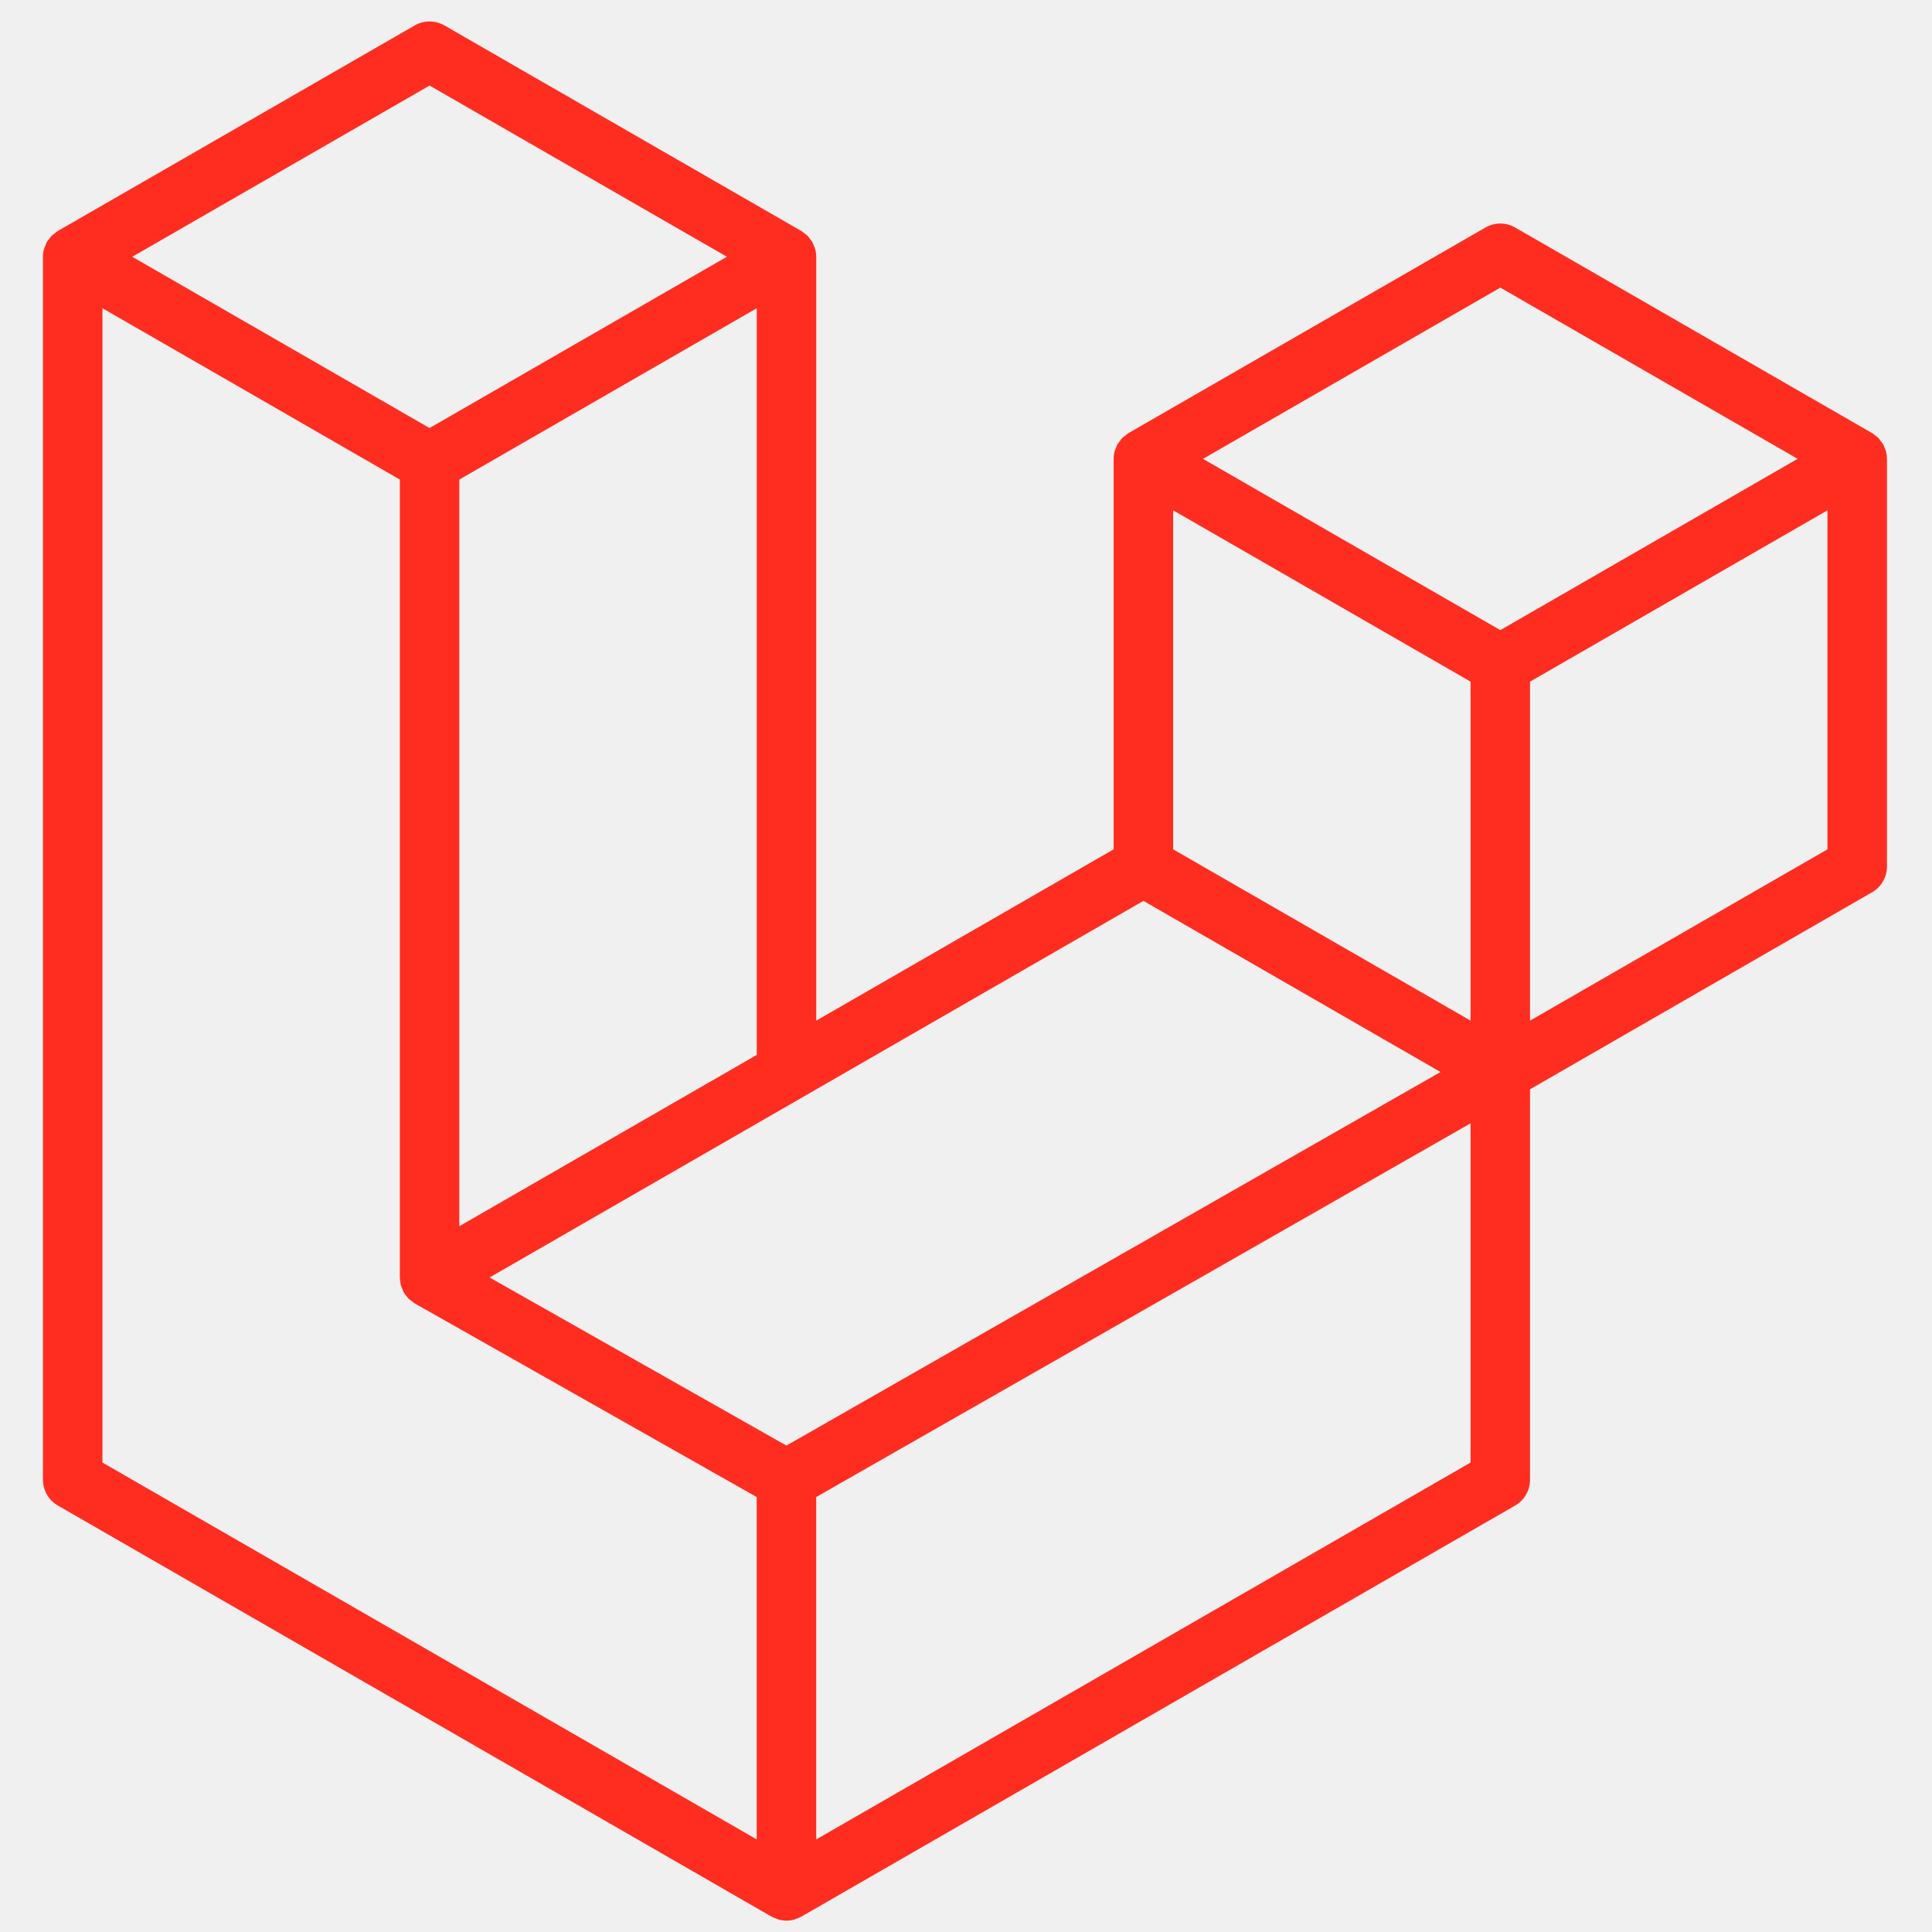
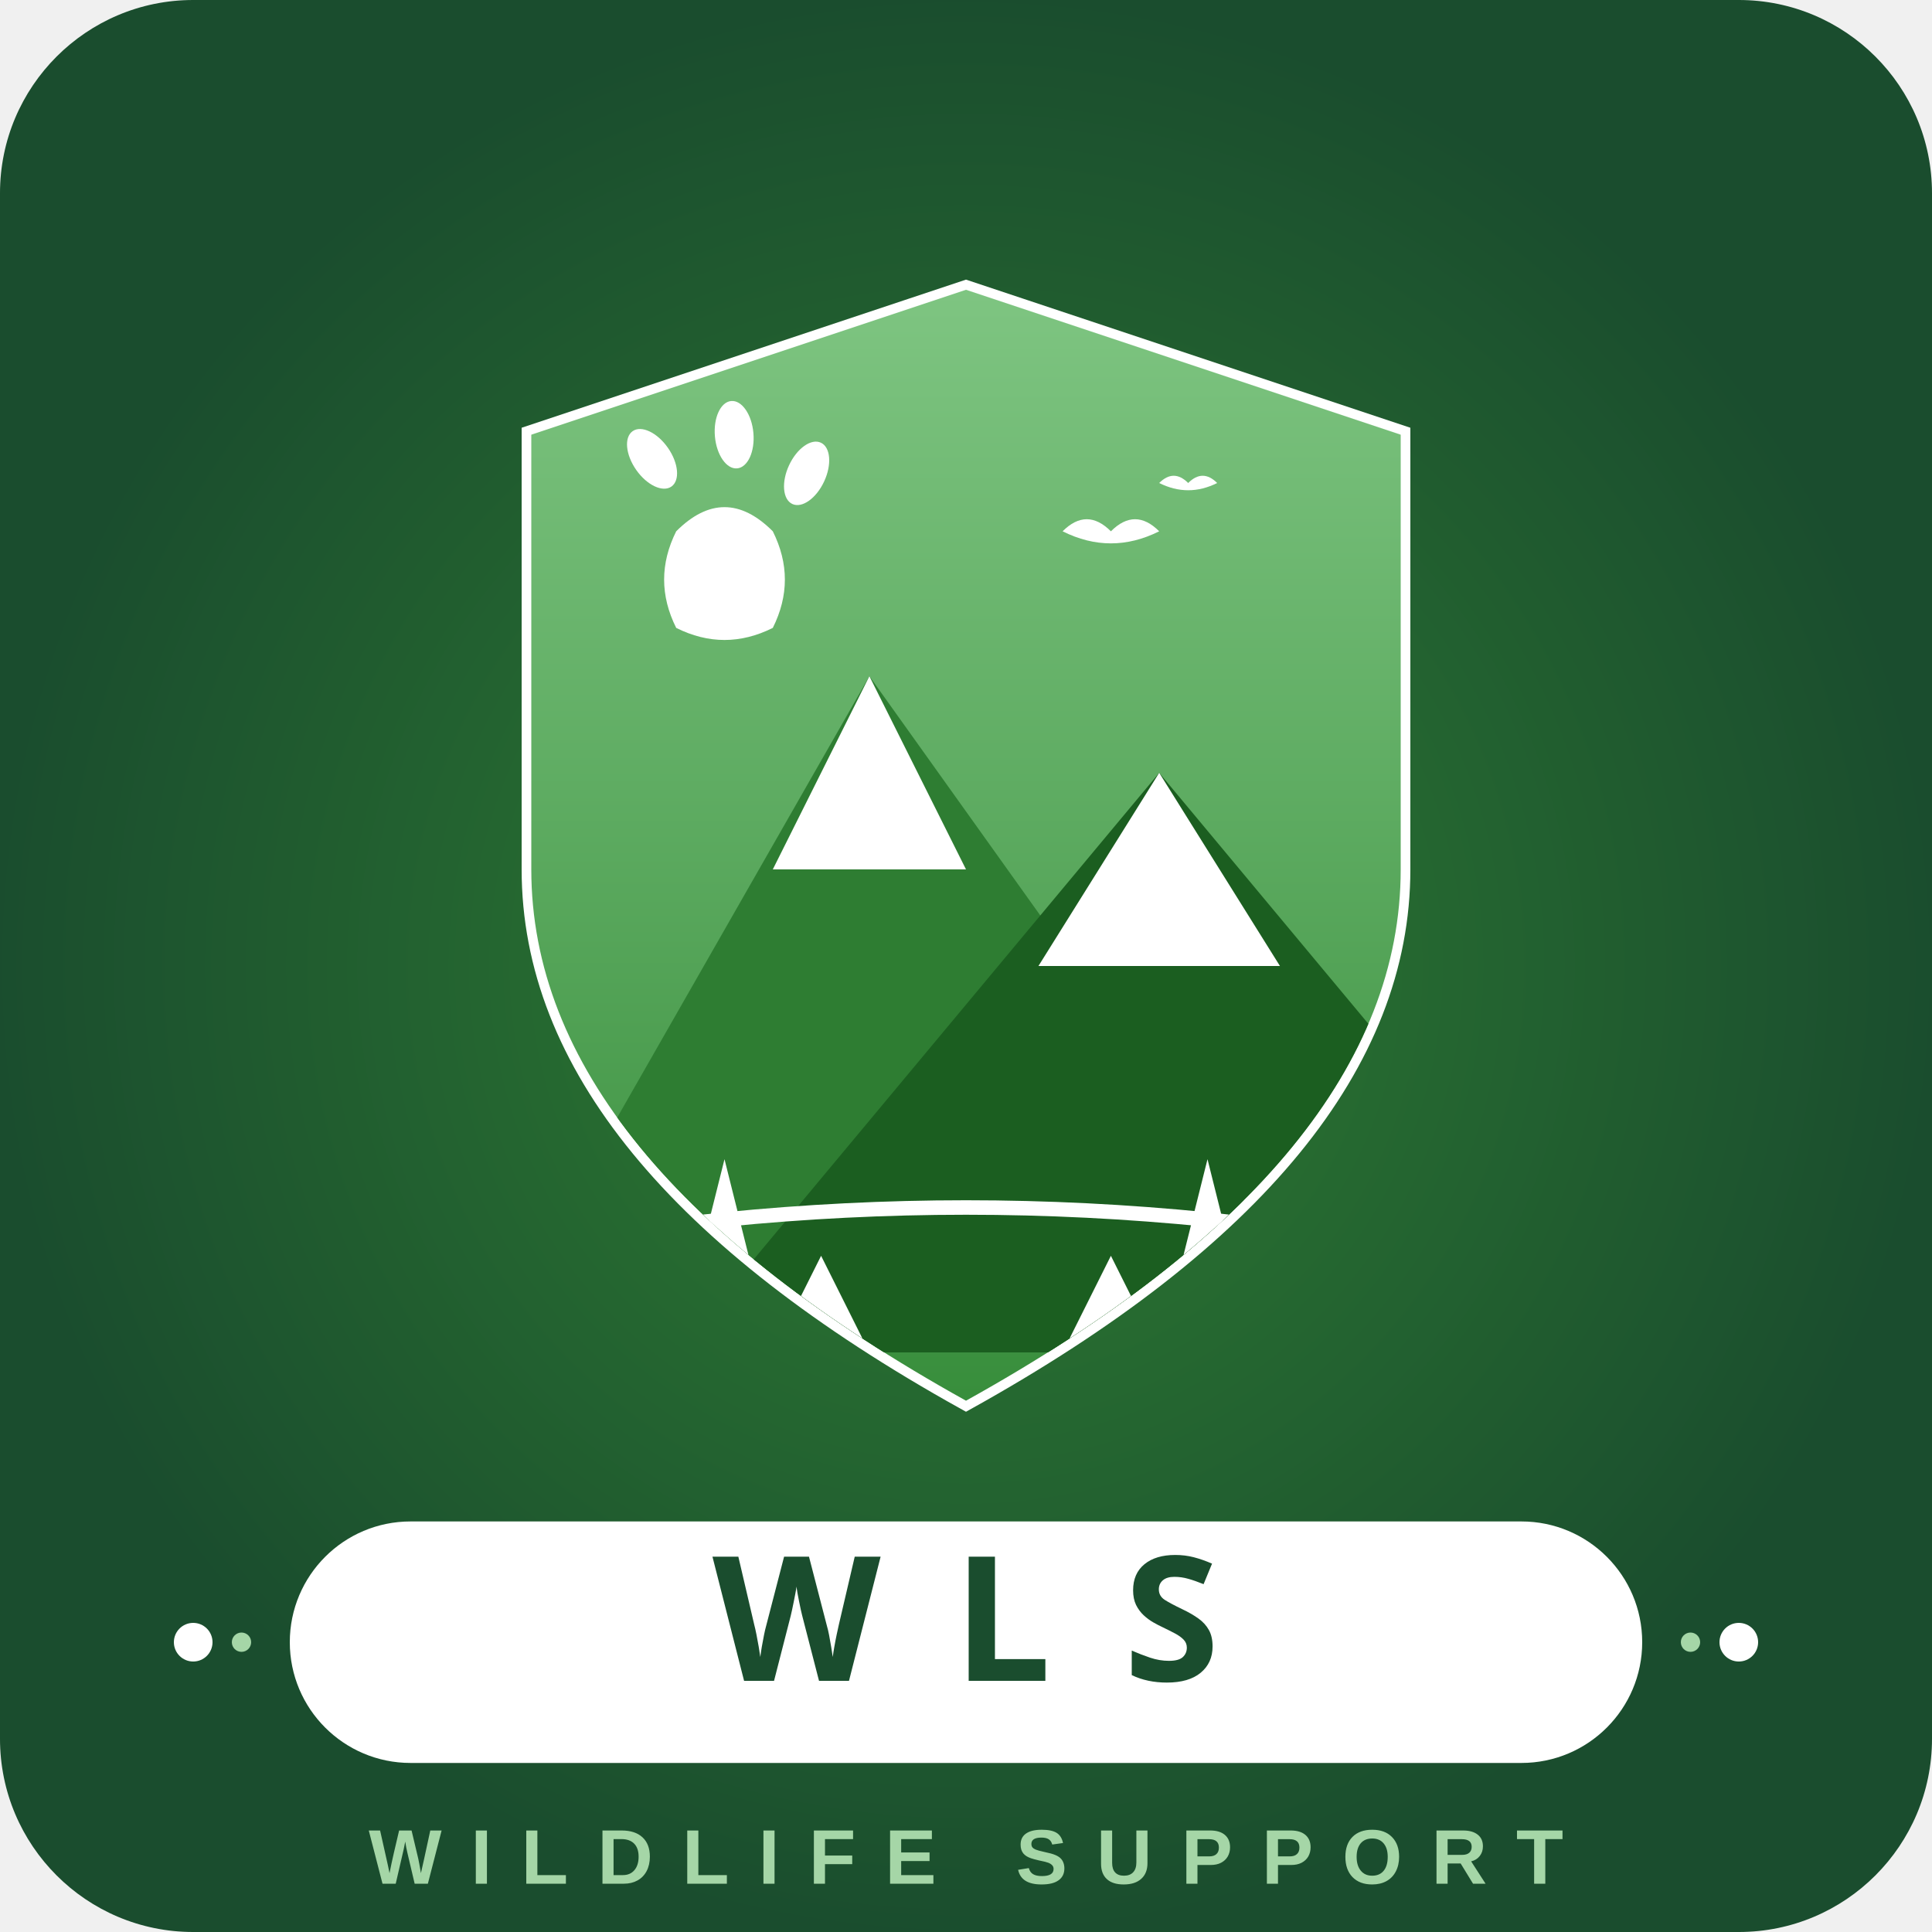
- <svg xmlns="http://www.w3.org/2000/svg" width="166" height="166" viewBox="0 0 166 166" fill="none">
-   <path fill-rule="evenodd" clip-rule="evenodd" d="M162.041 38.759C162.099 38.977 162.129 39.201 162.13 39.426V74.452C162.13 74.902 162.011 75.344 161.786 75.733C161.561 76.122 161.237 76.444 160.847 76.668L131.462 93.594V127.141C131.462 128.054 130.977 128.897 130.186 129.357L68.847 164.683C68.707 164.763 68.554 164.814 68.401 164.868C68.343 164.887 68.289 164.922 68.228 164.938C67.8 165.051 67.349 165.051 66.92 164.938C66.85 164.919 66.786 164.881 66.719 164.855C66.579 164.804 66.432 164.76 66.298 164.683L4.972 129.357C4.583 129.133 4.259 128.81 4.034 128.421C3.808 128.032 3.69 127.591 3.689 127.141L3.689 22.063C3.689 21.834 3.721 21.61 3.779 21.393C3.798 21.32 3.843 21.253 3.868 21.179C3.916 21.045 3.961 20.908 4.031 20.783C4.079 20.7 4.149 20.633 4.206 20.557C4.28 20.454 4.347 20.349 4.433 20.26C4.506 20.186 4.602 20.132 4.685 20.068C4.778 19.992 4.861 19.909 4.966 19.848L35.633 2.185C36.022 1.961 36.462 1.844 36.91 1.844C37.358 1.844 37.798 1.961 38.186 2.185L68.851 19.848H68.857C68.959 19.912 69.045 19.992 69.138 20.065C69.221 20.129 69.313 20.186 69.387 20.257C69.476 20.349 69.54 20.454 69.616 20.557C69.671 20.633 69.744 20.7 69.789 20.783C69.862 20.911 69.904 21.045 69.955 21.179C69.98 21.253 70.025 21.32 70.044 21.396C70.103 21.614 70.133 21.838 70.133 22.063V87.694L95.686 72.974V39.423C95.686 39.2 95.718 38.973 95.775 38.759C95.798 38.683 95.839 38.615 95.865 38.542C95.916 38.408 95.96 38.271 96.031 38.146C96.079 38.063 96.149 37.996 96.203 37.92C96.279 37.818 96.343 37.712 96.433 37.623C96.506 37.549 96.599 37.495 96.681 37.431C96.777 37.355 96.86 37.272 96.962 37.211L127.633 19.548C128.021 19.324 128.461 19.206 128.91 19.206C129.358 19.206 129.798 19.324 130.186 19.548L160.85 37.211C160.959 37.275 161.042 37.355 161.137 37.428C161.217 37.492 161.31 37.549 161.383 37.62C161.473 37.712 161.536 37.818 161.613 37.92C161.67 37.996 161.741 38.063 161.785 38.146C161.859 38.271 161.9 38.408 161.951 38.542C161.98 38.615 162.021 38.683 162.041 38.759ZM157.018 72.974V43.848L146.287 50.028L131.462 58.568V87.694L157.021 72.974H157.018ZM126.354 125.663V96.518L111.771 104.85L70.13 128.626V158.046L126.354 125.663ZM8.801 26.485V125.663L65.018 158.043V128.629L35.649 112L35.64 111.994L35.627 111.988C35.528 111.93 35.445 111.847 35.353 111.777C35.273 111.713 35.18 111.662 35.11 111.592L35.104 111.582C35.021 111.502 34.963 111.403 34.893 111.314C34.829 111.228 34.753 111.154 34.702 111.065L34.699 111.055C34.641 110.96 34.606 110.845 34.565 110.736C34.523 110.64 34.469 110.551 34.443 110.449C34.411 110.328 34.405 110.197 34.392 110.072C34.379 109.976 34.354 109.881 34.354 109.785V109.778V41.205L19.532 32.662L8.801 26.485ZM36.913 7.35L11.364 22.063L36.907 36.777L62.453 22.06L36.907 7.35H36.913ZM50.2 99.174L65.022 90.637V26.485L54.291 32.665L39.466 41.205V105.357L50.2 99.174ZM128.91 24.713L103.363 39.426L128.91 54.14L154.453 39.423L128.91 24.713ZM126.354 58.568L111.529 50.028L100.798 43.848V72.974L115.619 81.511L126.354 87.694V58.568ZM67.571 124.205L105.042 102.803L123.772 92.109L98.245 77.405L68.854 94.334L42.066 109.762L67.571 124.205Z" fill="#FF2D20" />
+ <svg xmlns="http://www.w3.org/2000/svg" viewBox="0 0 400 400" width="100%" height="100%">
+   <defs>
+     <radialGradient id="bgGrad" cx="50%" cy="50%" r="50%">
+       <stop offset="0%" stop-color="#2E7D32" />
+       <stop offset="100%" stop-color="#1A4D2E" />
+     </radialGradient>
+     <linearGradient id="skyGrad" x1="0" y1="0" x2="0" y2="1">
+       <stop offset="0%" stop-color="#81C784" />
+       <stop offset="100%" stop-color="#388E3C" />
+     </linearGradient>
+     <clipPath id="shieldClip">
+       <path d="M 200,60 L 290,90 L 290,180 Q 290,240 200,290 Q 110,240 110,180 L 110,90 Z" />
+     </clipPath>
+   </defs>
+   <rect width="400" height="400" rx="40" fill="url(#bgGrad)" />
+   <path d="M 200,60 L 290,90 L 290,180 Q 290,240 200,290 Q 110,240 110,180 L 110,90 Z" fill="#2E7D32" stroke="#FFFFFF" stroke-width="4" />
+   <g clip-path="url(#shieldClip)">
+     <rect x="100" y="50" width="200" height="240" fill="url(#skyGrad)" />
+     <path d="M 220,110 Q 225,105 230,110 Q 235,105 240,110 Q 230,115 220,110 Z" fill="#FFFFFF" />
+     <path d="M 240,100 Q 243,97 246,100 Q 249,97 252,100 Q 246,103 240,100 Z" fill="#FFFFFF" />
+     <path d="M 140,110 Q 150,100 160,110 Q 165,120 160,130 Q 150,135 140,130 Q 135,120 140,110 Z" fill="#FFFFFF" />
+     <ellipse cx="135" cy="95" rx="4" ry="7" fill="#FFFFFF" transform="rotate(-35 135 95)" />
+     <ellipse cx="152" cy="90" rx="4" ry="7" fill="#FFFFFF" transform="rotate(-5 152 90)" />
+     <ellipse cx="167" cy="98" rx="4" ry="7" fill="#FFFFFF" transform="rotate(25 167 98)" />
+     <polygon points="100,280 180,140 280,280" fill="#2E7D32" />
+     <polygon points="180,140 160,180 200,180" fill="#FFFFFF" />
+     <polygon points="140,280 240,160 340,280" fill="#1B5E20" />
+     <polygon points="240,160 215,200 265,200" fill="#FFFFFF" />
+     <path d="M 100,260 Q 200,240 300,260" fill="none" stroke="#FFFFFF" stroke-width="3" />
+     <polygon points="120,280 130,250 140,280" fill="#FFFFFF" />
+     <polygon points="140,280 150,240 160,280" fill="#FFFFFF" />
+     <polygon points="160,280 170,260 180,280" fill="#FFFFFF" />
+     <polygon points="260,280 270,250 280,280" fill="#FFFFFF" />
+     <polygon points="240,280 250,240 260,280" fill="#FFFFFF" />
+     <polygon points="220,280 230,260 240,280" fill="#FFFFFF" />
+   </g>
+   <circle cx="40" cy="340" r="4" fill="#FFFFFF" />
+   <circle cx="360" cy="340" r="4" fill="#FFFFFF" />
+   <circle cx="50" cy="340" r="2" fill="#A5D6A7" />
+   <circle cx="350" cy="340" r="2" fill="#A5D6A7" />
+   <rect x="60" y="315" width="280" height="50" rx="25" fill="#FFFFFF" />
+   <text x="200" y="348" font-family="'Arial Black', Impact, sans-serif" font-size="36" font-weight="900" fill="#1A4D2E" text-anchor="middle" letter-spacing="15">WLS</text>
+   <text x="200" y="390" font-family="'Arial', sans-serif" font-size="16" font-weight="bold" fill="#A5D6A7" text-anchor="middle" letter-spacing="6">WILDLIFE SUPPORT</text>
</svg>
